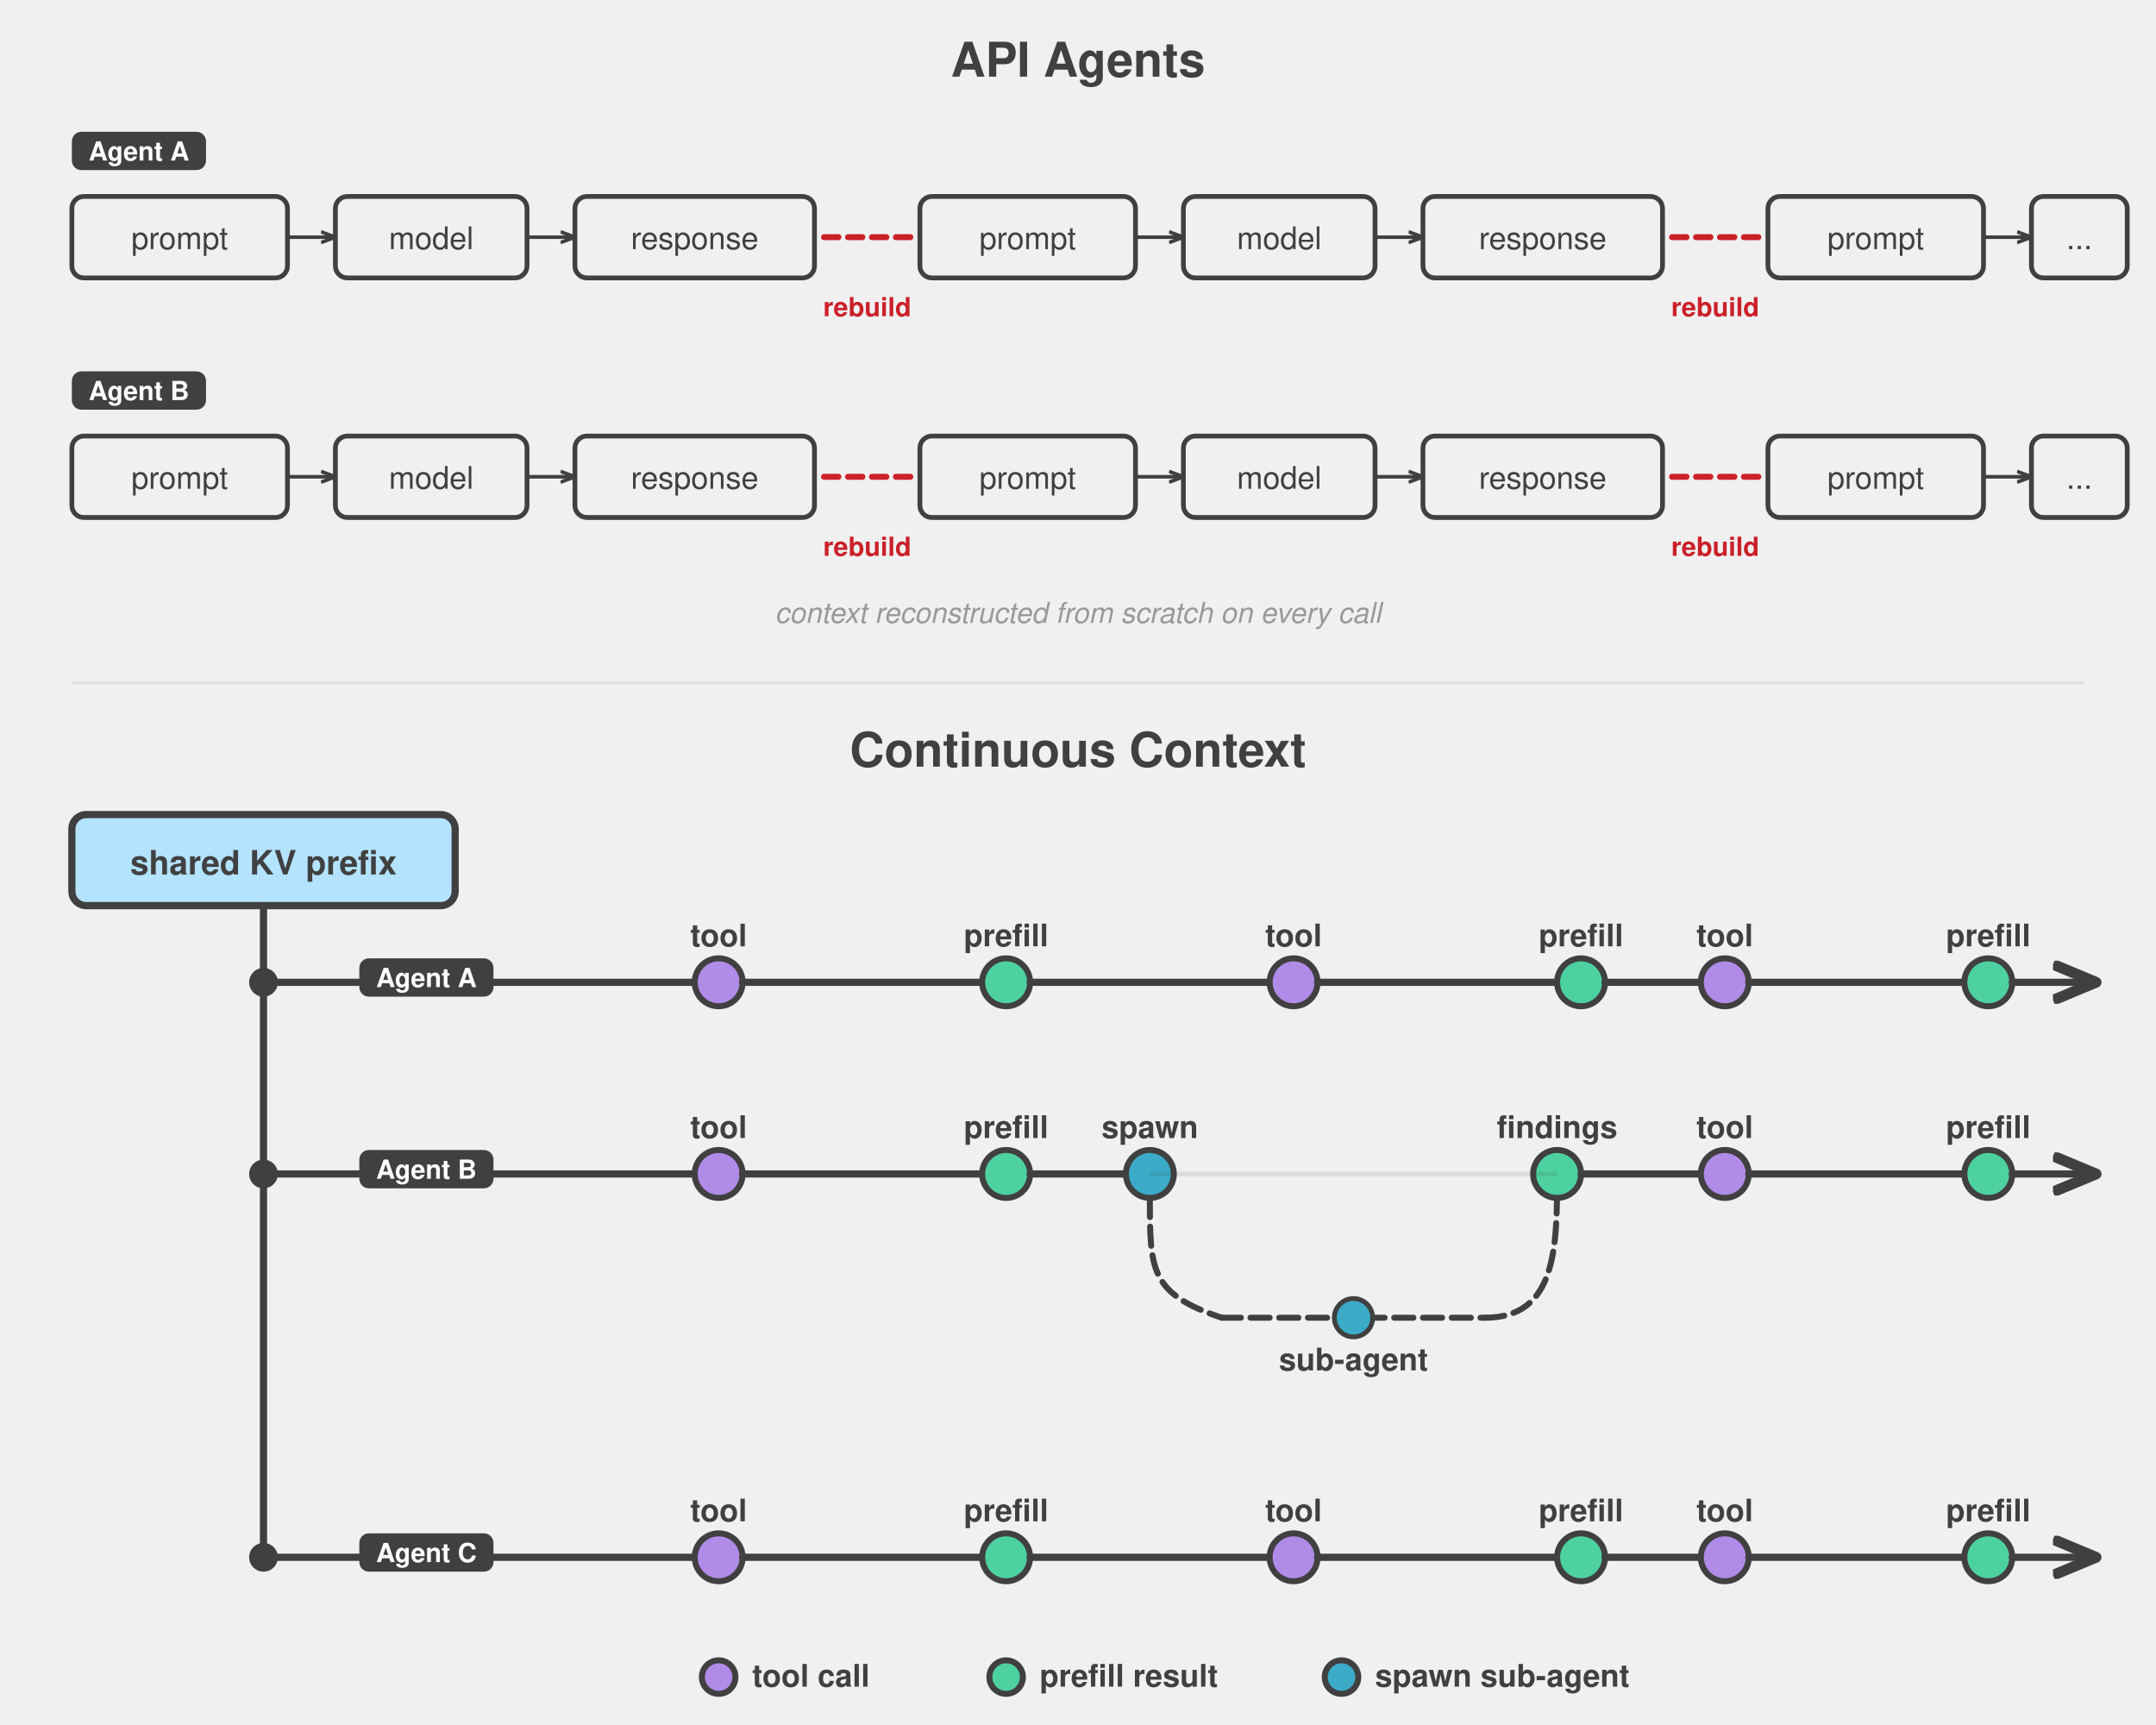
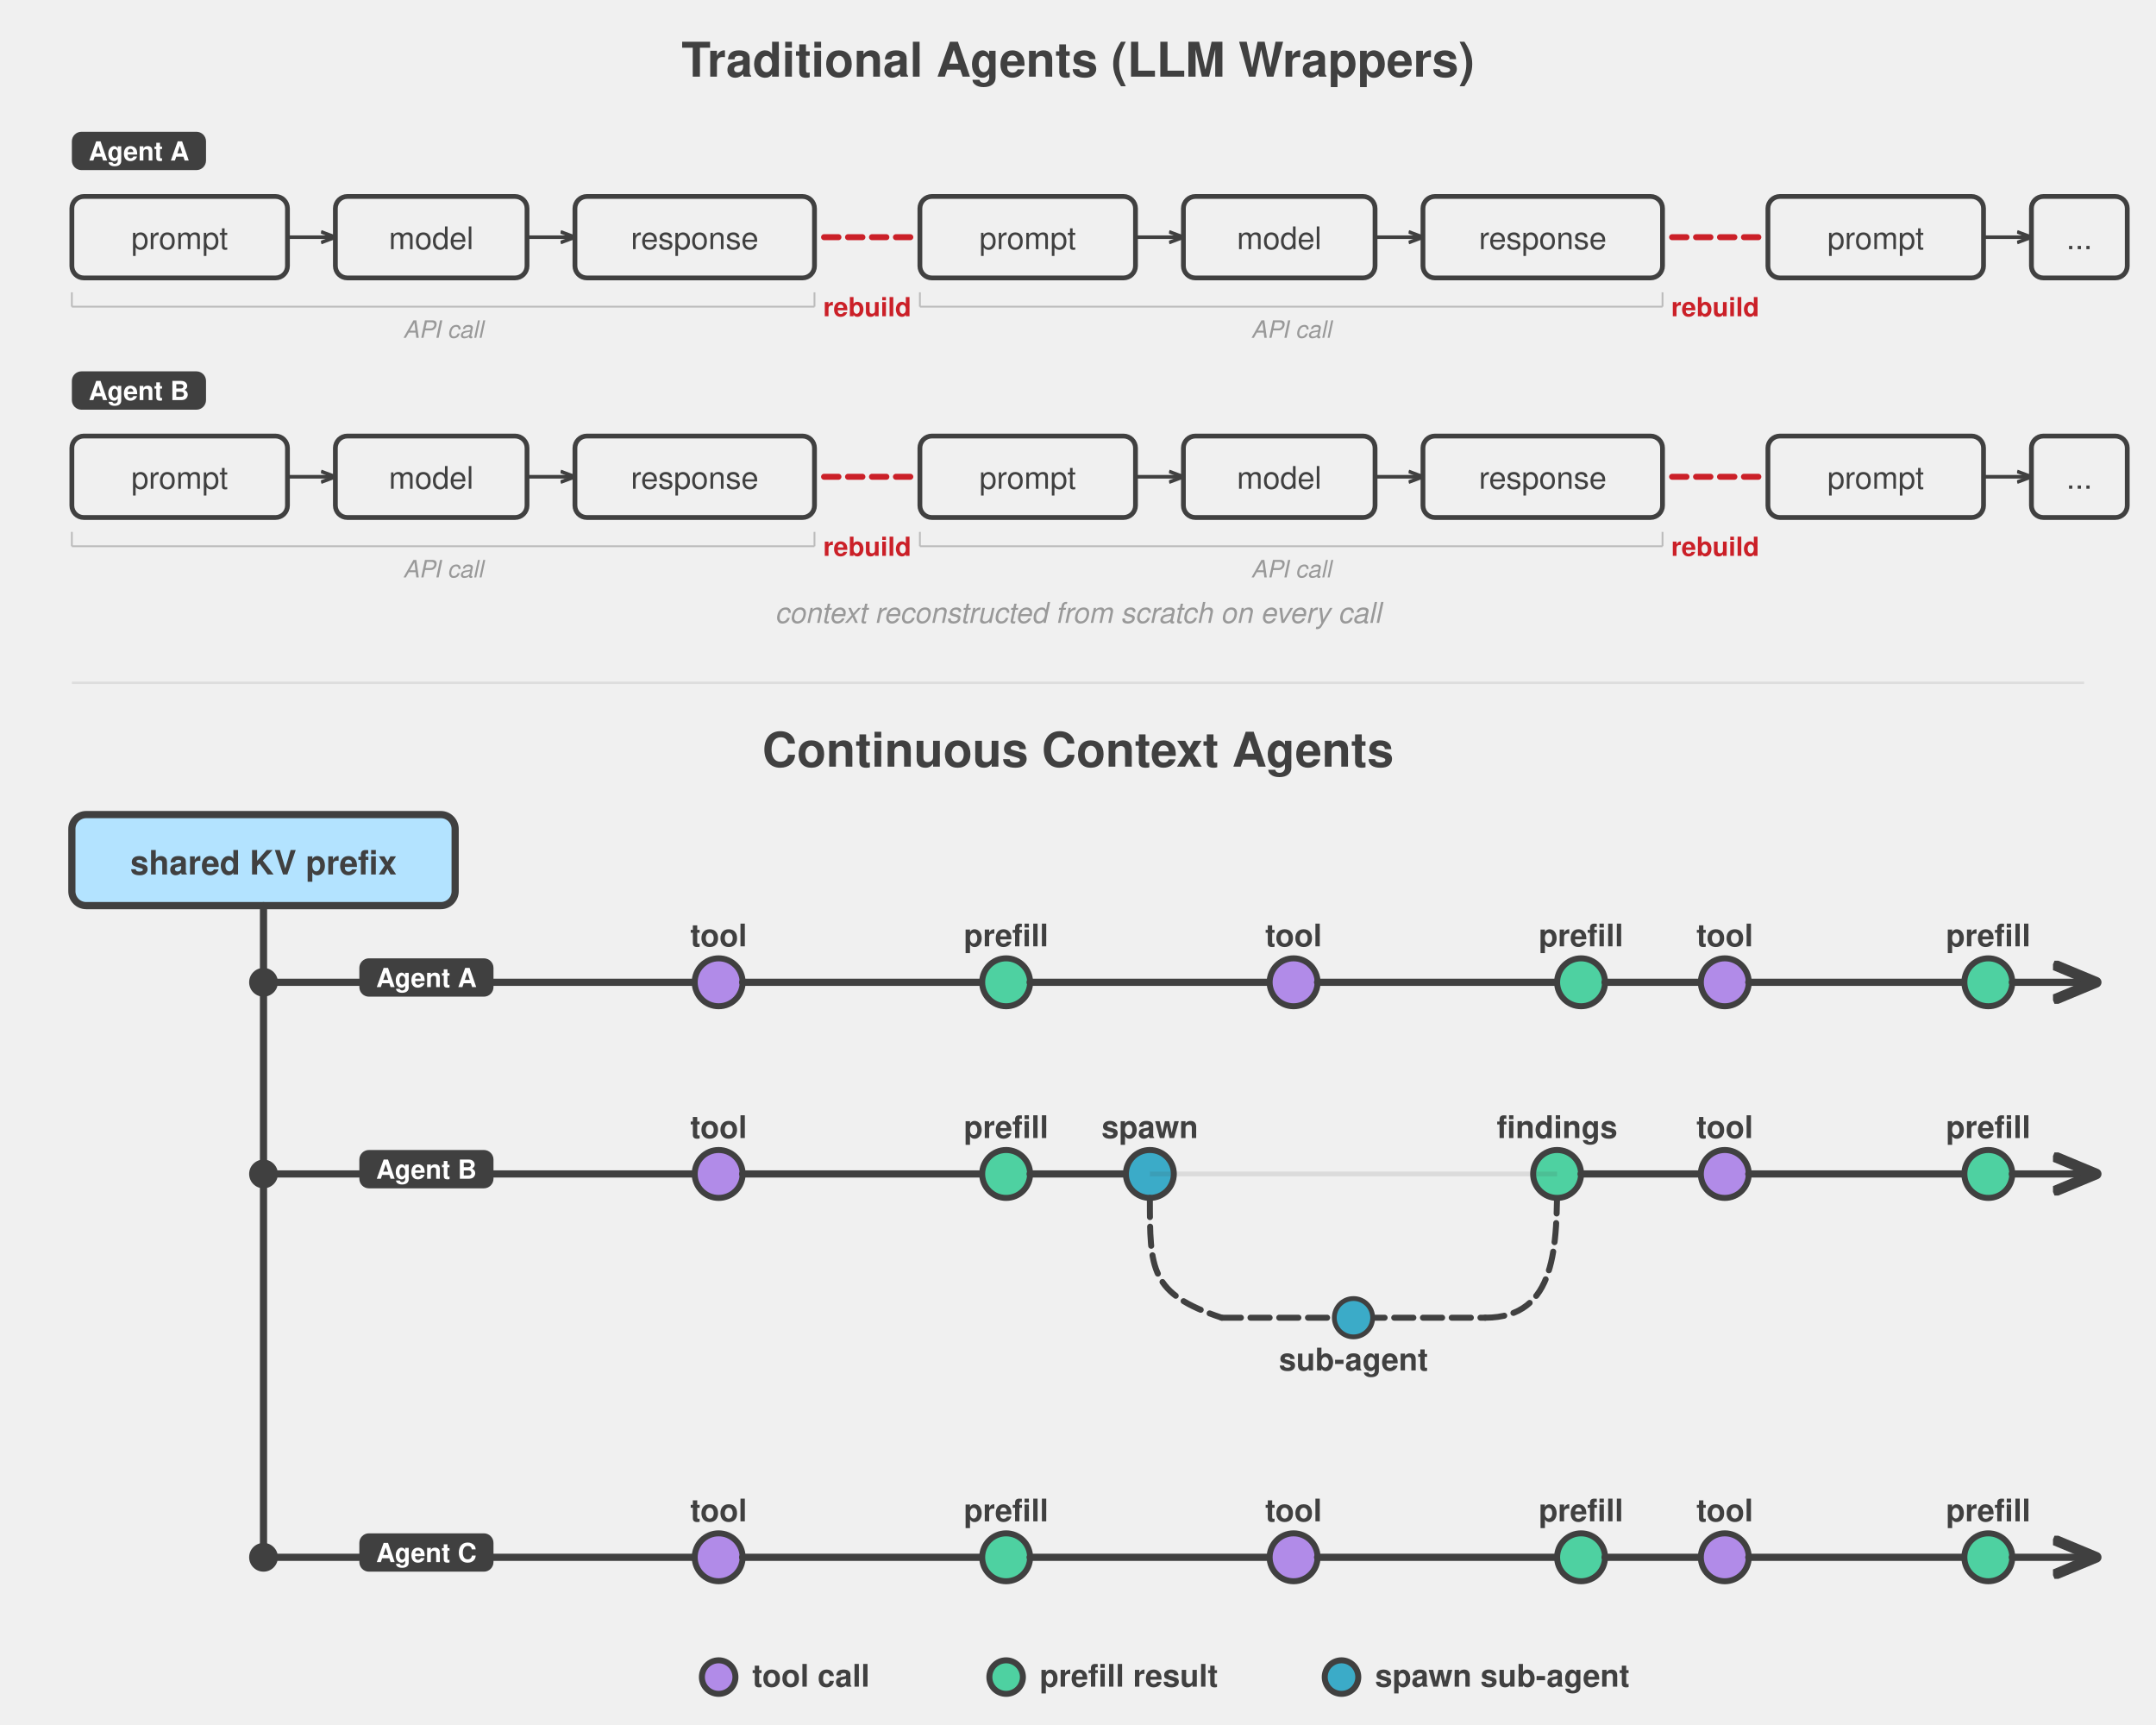
<svg xmlns="http://www.w3.org/2000/svg" viewBox="0 0 900 720" font-family="-apple-system, 'Segoe UI', Helvetica, Arial, sans-serif">
  <style>
    .title { font-size: 20px; font-weight: 700; fill: #404040; }
    .label { font-size: 13px; font-weight: 600; fill: #404040; }
    .note { font-size: 12px; fill: #999; font-style: italic; }
    .note-red { font-size: 11px; fill: #cb2028; font-weight: 600; }

    .api-box { fill: #f0f0f0; stroke: #404040; stroke-width: 2; rx: 5; }
    .api-box-text { font-size: 13px; fill: #404040; font-weight: 500; }
    .api-line { stroke: #404040; stroke-width: 1.5; stroke-linecap: round; }
    .api-gap { stroke: #cb2028; stroke-width: 2.5; stroke-linecap: round; stroke-dasharray: 6 4; }

    .cc-trunk { stroke: #404040; stroke-width: 3; stroke-linecap: round; }
    .cc-branch { stroke: #404040; stroke-width: 3; stroke-linecap: round; }
    .cc-sub { stroke: #404040; stroke-width: 2.5; stroke-linecap: round; stroke-dasharray: 8 4; }
    .cc-prefix { fill: #B3E3FF; stroke: #404040; stroke-width: 3; rx: 6; }
    .cc-prefix-text { font-size: 14px; font-weight: 700; fill: #404040; }
    .node-tool { fill: #B18BE8; stroke: #404040; stroke-width: 2.5; }
    .node-prefill { fill: #4ED1A1; stroke: #404040; stroke-width: 2.5; }
    .node-spawn { fill: #3babc8; stroke: #404040; stroke-width: 2.5; }
    .node-return { fill: #4ED1A1; stroke: #404040; stroke-width: 2.5; }
    .agent-tag { fill: #404040; stroke: none; rx: 4; }
    .agent-tag-text { font-size: 11px; font-weight: 700; fill: #fff; }

    .divider { stroke: #ddd; stroke-width: 1; }
  </style>
  <defs>
    <marker id="arr" markerWidth="5" markerHeight="4" refX="4" refY="2" orient="auto">
      <path d="M0,0.5 L4,2 L0,3.5" fill="none" stroke="#404040" stroke-width="1" stroke-linejoin="round" />
    </marker>
    <marker id="arr-branch" markerWidth="7" markerHeight="6" refX="6" refY="3" orient="auto">
      <path d="M0,0.5 L6,3 L0,5.5" fill="none" stroke="#404040" stroke-width="1.5" stroke-linejoin="round" />
    </marker>
  </defs>
-   <text x="450" y="32" class="title" text-anchor="middle">API Agents</text>
+   <text x="450" y="32" class="title" text-anchor="middle">Traditional Agents (LLM Wrappers)</text>
  <rect x="30" y="55" width="56" height="16" class="agent-tag" />
  <text x="58" y="67" class="agent-tag-text" text-anchor="middle">Agent A</text>
  <rect x="30" y="82" width="90" height="34" class="api-box" />
  <text x="75" y="104" class="api-box-text" text-anchor="middle">prompt</text>
  <line x1="120" y1="99" x2="140" y2="99" class="api-line" marker-end="url(#arr)" />
  <rect x="140" y="82" width="80" height="34" class="api-box" />
  <text x="180" y="104" class="api-box-text" text-anchor="middle">model</text>
  <line x1="220" y1="99" x2="240" y2="99" class="api-line" marker-end="url(#arr)" />
  <rect x="240" y="82" width="100" height="34" class="api-box" />
  <text x="290" y="104" class="api-box-text" text-anchor="middle">response</text>
+   <line x1="30" y1="122" x2="30" y2="128" stroke="#bbb" stroke-width="0.75" />
+   <line x1="30" y1="128" x2="340" y2="128" stroke="#bbb" stroke-width="0.75" />
+   <line x1="340" y1="122" x2="340" y2="128" stroke="#bbb" stroke-width="0.75" />
+   <text x="185" y="141" font-size="10" fill="#999" text-anchor="middle" font-style="italic">API call</text>
  <line x1="344" y1="99" x2="380" y2="99" class="api-gap" />
  <text x="362" y="132" class="note-red" text-anchor="middle">rebuild</text>
  <rect x="384" y="82" width="90" height="34" class="api-box" />
  <text x="429" y="104" class="api-box-text" text-anchor="middle">prompt</text>
  <line x1="474" y1="99" x2="494" y2="99" class="api-line" marker-end="url(#arr)" />
  <rect x="494" y="82" width="80" height="34" class="api-box" />
  <text x="534" y="104" class="api-box-text" text-anchor="middle">model</text>
  <line x1="574" y1="99" x2="594" y2="99" class="api-line" marker-end="url(#arr)" />
  <rect x="594" y="82" width="100" height="34" class="api-box" />
  <text x="644" y="104" class="api-box-text" text-anchor="middle">response</text>
+   <line x1="384" y1="122" x2="384" y2="128" stroke="#bbb" stroke-width="0.75" />
+   <line x1="384" y1="128" x2="694" y2="128" stroke="#bbb" stroke-width="0.75" />
+   <line x1="694" y1="122" x2="694" y2="128" stroke="#bbb" stroke-width="0.75" />
+   <text x="539" y="141" font-size="10" fill="#999" text-anchor="middle" font-style="italic">API call</text>
  <line x1="698" y1="99" x2="734" y2="99" class="api-gap" />
  <text x="716" y="132" class="note-red" text-anchor="middle">rebuild</text>
  <rect x="738" y="82" width="90" height="34" class="api-box" />
  <text x="783" y="104" class="api-box-text" text-anchor="middle">prompt</text>
  <line x1="828" y1="99" x2="848" y2="99" class="api-line" marker-end="url(#arr)" />
  <rect x="848" y="82" width="40" height="34" class="api-box" />
  <text x="868" y="104" class="api-box-text" text-anchor="middle">...</text>
  <rect x="30" y="155" width="56" height="16" class="agent-tag" />
  <text x="58" y="167" class="agent-tag-text" text-anchor="middle">Agent B</text>
  <rect x="30" y="182" width="90" height="34" class="api-box" />
  <text x="75" y="204" class="api-box-text" text-anchor="middle">prompt</text>
  <line x1="120" y1="199" x2="140" y2="199" class="api-line" marker-end="url(#arr)" />
  <rect x="140" y="182" width="80" height="34" class="api-box" />
  <text x="180" y="204" class="api-box-text" text-anchor="middle">model</text>
  <line x1="220" y1="199" x2="240" y2="199" class="api-line" marker-end="url(#arr)" />
  <rect x="240" y="182" width="100" height="34" class="api-box" />
  <text x="290" y="204" class="api-box-text" text-anchor="middle">response</text>
+   <line x1="30" y1="222" x2="30" y2="228" stroke="#bbb" stroke-width="0.75" />
+   <line x1="30" y1="228" x2="340" y2="228" stroke="#bbb" stroke-width="0.75" />
+   <line x1="340" y1="222" x2="340" y2="228" stroke="#bbb" stroke-width="0.75" />
+   <text x="185" y="241" font-size="10" fill="#999" text-anchor="middle" font-style="italic">API call</text>
  <line x1="344" y1="199" x2="380" y2="199" class="api-gap" />
  <text x="362" y="232" class="note-red" text-anchor="middle">rebuild</text>
  <rect x="384" y="182" width="90" height="34" class="api-box" />
  <text x="429" y="204" class="api-box-text" text-anchor="middle">prompt</text>
  <line x1="474" y1="199" x2="494" y2="199" class="api-line" marker-end="url(#arr)" />
  <rect x="494" y="182" width="80" height="34" class="api-box" />
  <text x="534" y="204" class="api-box-text" text-anchor="middle">model</text>
  <line x1="574" y1="199" x2="594" y2="199" class="api-line" marker-end="url(#arr)" />
  <rect x="594" y="182" width="100" height="34" class="api-box" />
  <text x="644" y="204" class="api-box-text" text-anchor="middle">response</text>
+   <line x1="384" y1="222" x2="384" y2="228" stroke="#bbb" stroke-width="0.75" />
+   <line x1="384" y1="228" x2="694" y2="228" stroke="#bbb" stroke-width="0.75" />
+   <line x1="694" y1="222" x2="694" y2="228" stroke="#bbb" stroke-width="0.75" />
+   <text x="539" y="241" font-size="10" fill="#999" text-anchor="middle" font-style="italic">API call</text>
  <line x1="698" y1="199" x2="734" y2="199" class="api-gap" />
  <text x="716" y="232" class="note-red" text-anchor="middle">rebuild</text>
  <rect x="738" y="182" width="90" height="34" class="api-box" />
  <text x="783" y="204" class="api-box-text" text-anchor="middle">prompt</text>
  <line x1="828" y1="199" x2="848" y2="199" class="api-line" marker-end="url(#arr)" />
  <rect x="848" y="182" width="40" height="34" class="api-box" />
  <text x="868" y="204" class="api-box-text" text-anchor="middle">...</text>
  <text x="450" y="260" class="note" text-anchor="middle">context reconstructed from scratch on every call</text>
  <line x1="30" y1="285" x2="870" y2="285" class="divider" />
-   <text x="450" y="320" class="title" text-anchor="middle">Continuous Context</text>
+   <text x="450" y="320" class="title" text-anchor="middle">Continuous Context Agents</text>
  <rect x="30" y="340" width="160" height="38" class="cc-prefix" />
  <text x="110" y="365" class="cc-prefix-text" text-anchor="middle">shared KV prefix</text>
  <line x1="110" y1="378" x2="110" y2="650" class="cc-trunk" />
  <circle cx="110" cy="410" r="6" fill="#404040" />
  <line x1="116" y1="410" x2="150" y2="410" class="cc-branch" />
  <rect x="150" y="400" width="56" height="16" class="agent-tag" />
  <text x="178" y="412" class="agent-tag-text" text-anchor="middle">Agent A</text>
  <line x1="206" y1="410" x2="300" y2="410" class="cc-branch" />
  <circle cx="300" cy="410" r="10" class="node-tool" />
  <text x="300" y="395" class="label" text-anchor="middle">tool</text>
  <line x1="310" y1="410" x2="420" y2="410" class="cc-branch" />
  <circle cx="420" cy="410" r="10" class="node-prefill" />
  <text x="420" y="395" class="label" text-anchor="middle">prefill</text>
  <line x1="430" y1="410" x2="540" y2="410" class="cc-branch" />
  <circle cx="540" cy="410" r="10" class="node-tool" />
  <text x="540" y="395" class="label" text-anchor="middle">tool</text>
  <line x1="550" y1="410" x2="660" y2="410" class="cc-branch" />
  <circle cx="660" cy="410" r="10" class="node-prefill" />
  <text x="660" y="395" class="label" text-anchor="middle">prefill</text>
  <line x1="670" y1="410" x2="720" y2="410" class="cc-branch" />
  <circle cx="720" cy="410" r="10" class="node-tool" />
  <text x="720" y="395" class="label" text-anchor="middle">tool</text>
  <line x1="730" y1="410" x2="830" y2="410" class="cc-branch" />
  <circle cx="830" cy="410" r="10" class="node-prefill" />
  <text x="830" y="395" class="label" text-anchor="middle">prefill</text>
  <line x1="840" y1="410" x2="875" y2="410" class="cc-branch" marker-end="url(#arr-branch)" />
  <circle cx="110" cy="490" r="6" fill="#404040" />
  <line x1="116" y1="490" x2="150" y2="490" class="cc-branch" />
  <rect x="150" y="480" width="56" height="16" class="agent-tag" />
  <text x="178" y="492" class="agent-tag-text" text-anchor="middle">Agent B</text>
  <line x1="206" y1="490" x2="300" y2="490" class="cc-branch" />
  <circle cx="300" cy="490" r="10" class="node-tool" />
  <text x="300" y="475" class="label" text-anchor="middle">tool</text>
  <line x1="310" y1="490" x2="420" y2="490" class="cc-branch" />
  <circle cx="420" cy="490" r="10" class="node-prefill" />
  <text x="420" y="475" class="label" text-anchor="middle">prefill</text>
  <line x1="430" y1="490" x2="480" y2="490" class="cc-branch" />
  <circle cx="480" cy="490" r="10" class="node-spawn" />
  <text x="480" y="475" class="label" text-anchor="middle">spawn</text>
  <path d="M480,500 C480,530 480,540 510,550" class="cc-sub" fill="none" />
  <line x1="510" y1="550" x2="620" y2="550" class="cc-sub" />
  <circle cx="565" cy="550" r="8" fill="#3babc8" stroke="#404040" stroke-width="2" />
  <text x="565" y="572" class="label" text-anchor="middle" font-size="11">sub-agent</text>
  <path d="M620,550 C650,550 650,520 650,490" class="cc-sub" fill="none" />
  <circle cx="650" cy="490" r="10" class="node-return" />
  <text x="650" y="475" class="label" text-anchor="middle" font-size="11">findings</text>
  <line x1="480" y1="490" x2="650" y2="490" stroke="#404040" stroke-width="2" stroke-opacity="0.12" />
  <line x1="660" y1="490" x2="720" y2="490" class="cc-branch" />
  <circle cx="720" cy="490" r="10" class="node-tool" />
  <text x="720" y="475" class="label" text-anchor="middle">tool</text>
  <line x1="730" y1="490" x2="830" y2="490" class="cc-branch" />
  <circle cx="830" cy="490" r="10" class="node-prefill" />
  <text x="830" y="475" class="label" text-anchor="middle">prefill</text>
  <line x1="840" y1="490" x2="875" y2="490" class="cc-branch" marker-end="url(#arr-branch)" />
  <circle cx="110" cy="650" r="6" fill="#404040" />
  <line x1="116" y1="650" x2="150" y2="650" class="cc-branch" />
  <rect x="150" y="640" width="56" height="16" class="agent-tag" />
  <text x="178" y="652" class="agent-tag-text" text-anchor="middle">Agent C</text>
  <line x1="206" y1="650" x2="300" y2="650" class="cc-branch" />
  <circle cx="300" cy="650" r="10" class="node-tool" />
  <text x="300" y="635" class="label" text-anchor="middle">tool</text>
  <line x1="310" y1="650" x2="420" y2="650" class="cc-branch" />
  <circle cx="420" cy="650" r="10" class="node-prefill" />
  <text x="420" y="635" class="label" text-anchor="middle">prefill</text>
  <line x1="430" y1="650" x2="540" y2="650" class="cc-branch" />
  <circle cx="540" cy="650" r="10" class="node-tool" />
  <text x="540" y="635" class="label" text-anchor="middle">tool</text>
  <line x1="550" y1="650" x2="660" y2="650" class="cc-branch" />
  <circle cx="660" cy="650" r="10" class="node-prefill" />
  <text x="660" y="635" class="label" text-anchor="middle">prefill</text>
  <line x1="670" y1="650" x2="720" y2="650" class="cc-branch" />
  <circle cx="720" cy="650" r="10" class="node-tool" />
  <text x="720" y="635" class="label" text-anchor="middle">tool</text>
  <line x1="730" y1="650" x2="830" y2="650" class="cc-branch" />
  <circle cx="830" cy="650" r="10" class="node-prefill" />
  <text x="830" y="635" class="label" text-anchor="middle">prefill</text>
  <line x1="840" y1="650" x2="875" y2="650" class="cc-branch" marker-end="url(#arr-branch)" />
  <circle cx="300" cy="700" r="7" class="node-tool" />
  <text x="314" y="704" class="label">tool call</text>
  <circle cx="420" cy="700" r="7" class="node-prefill" />
  <text x="434" y="704" class="label">prefill result</text>
  <circle cx="560" cy="700" r="7" class="node-spawn" />
  <text x="574" y="704" class="label">spawn sub-agent</text>
</svg>
